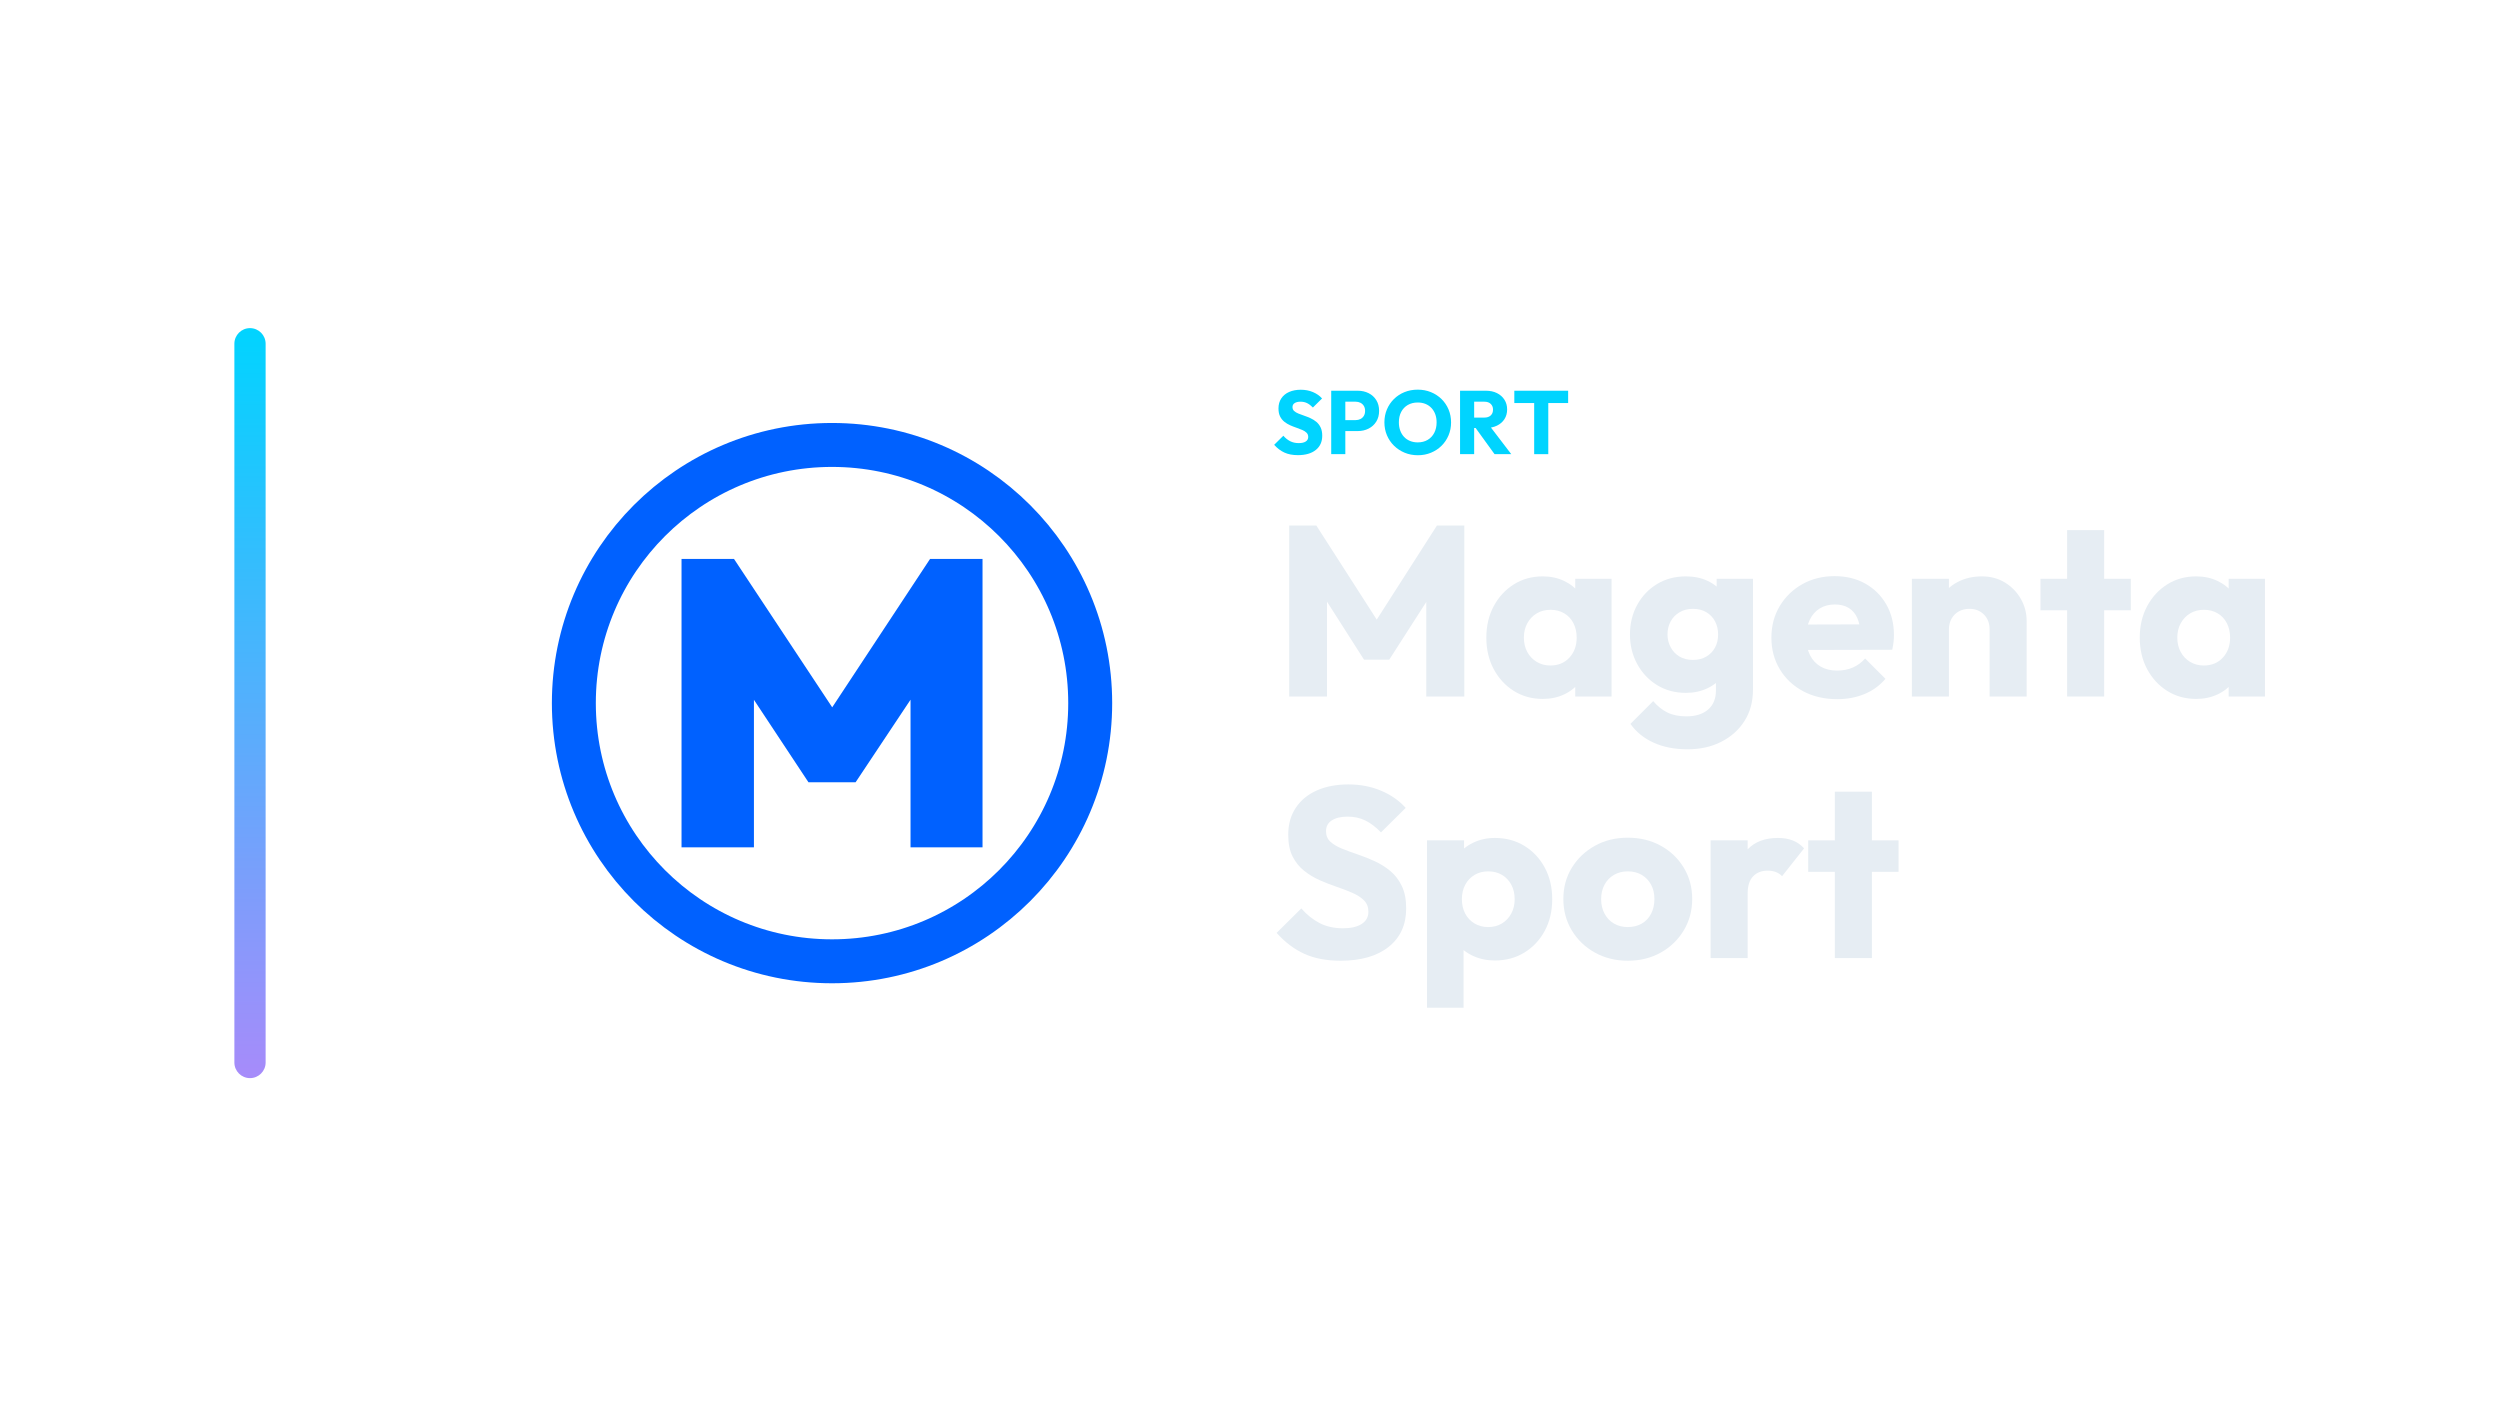
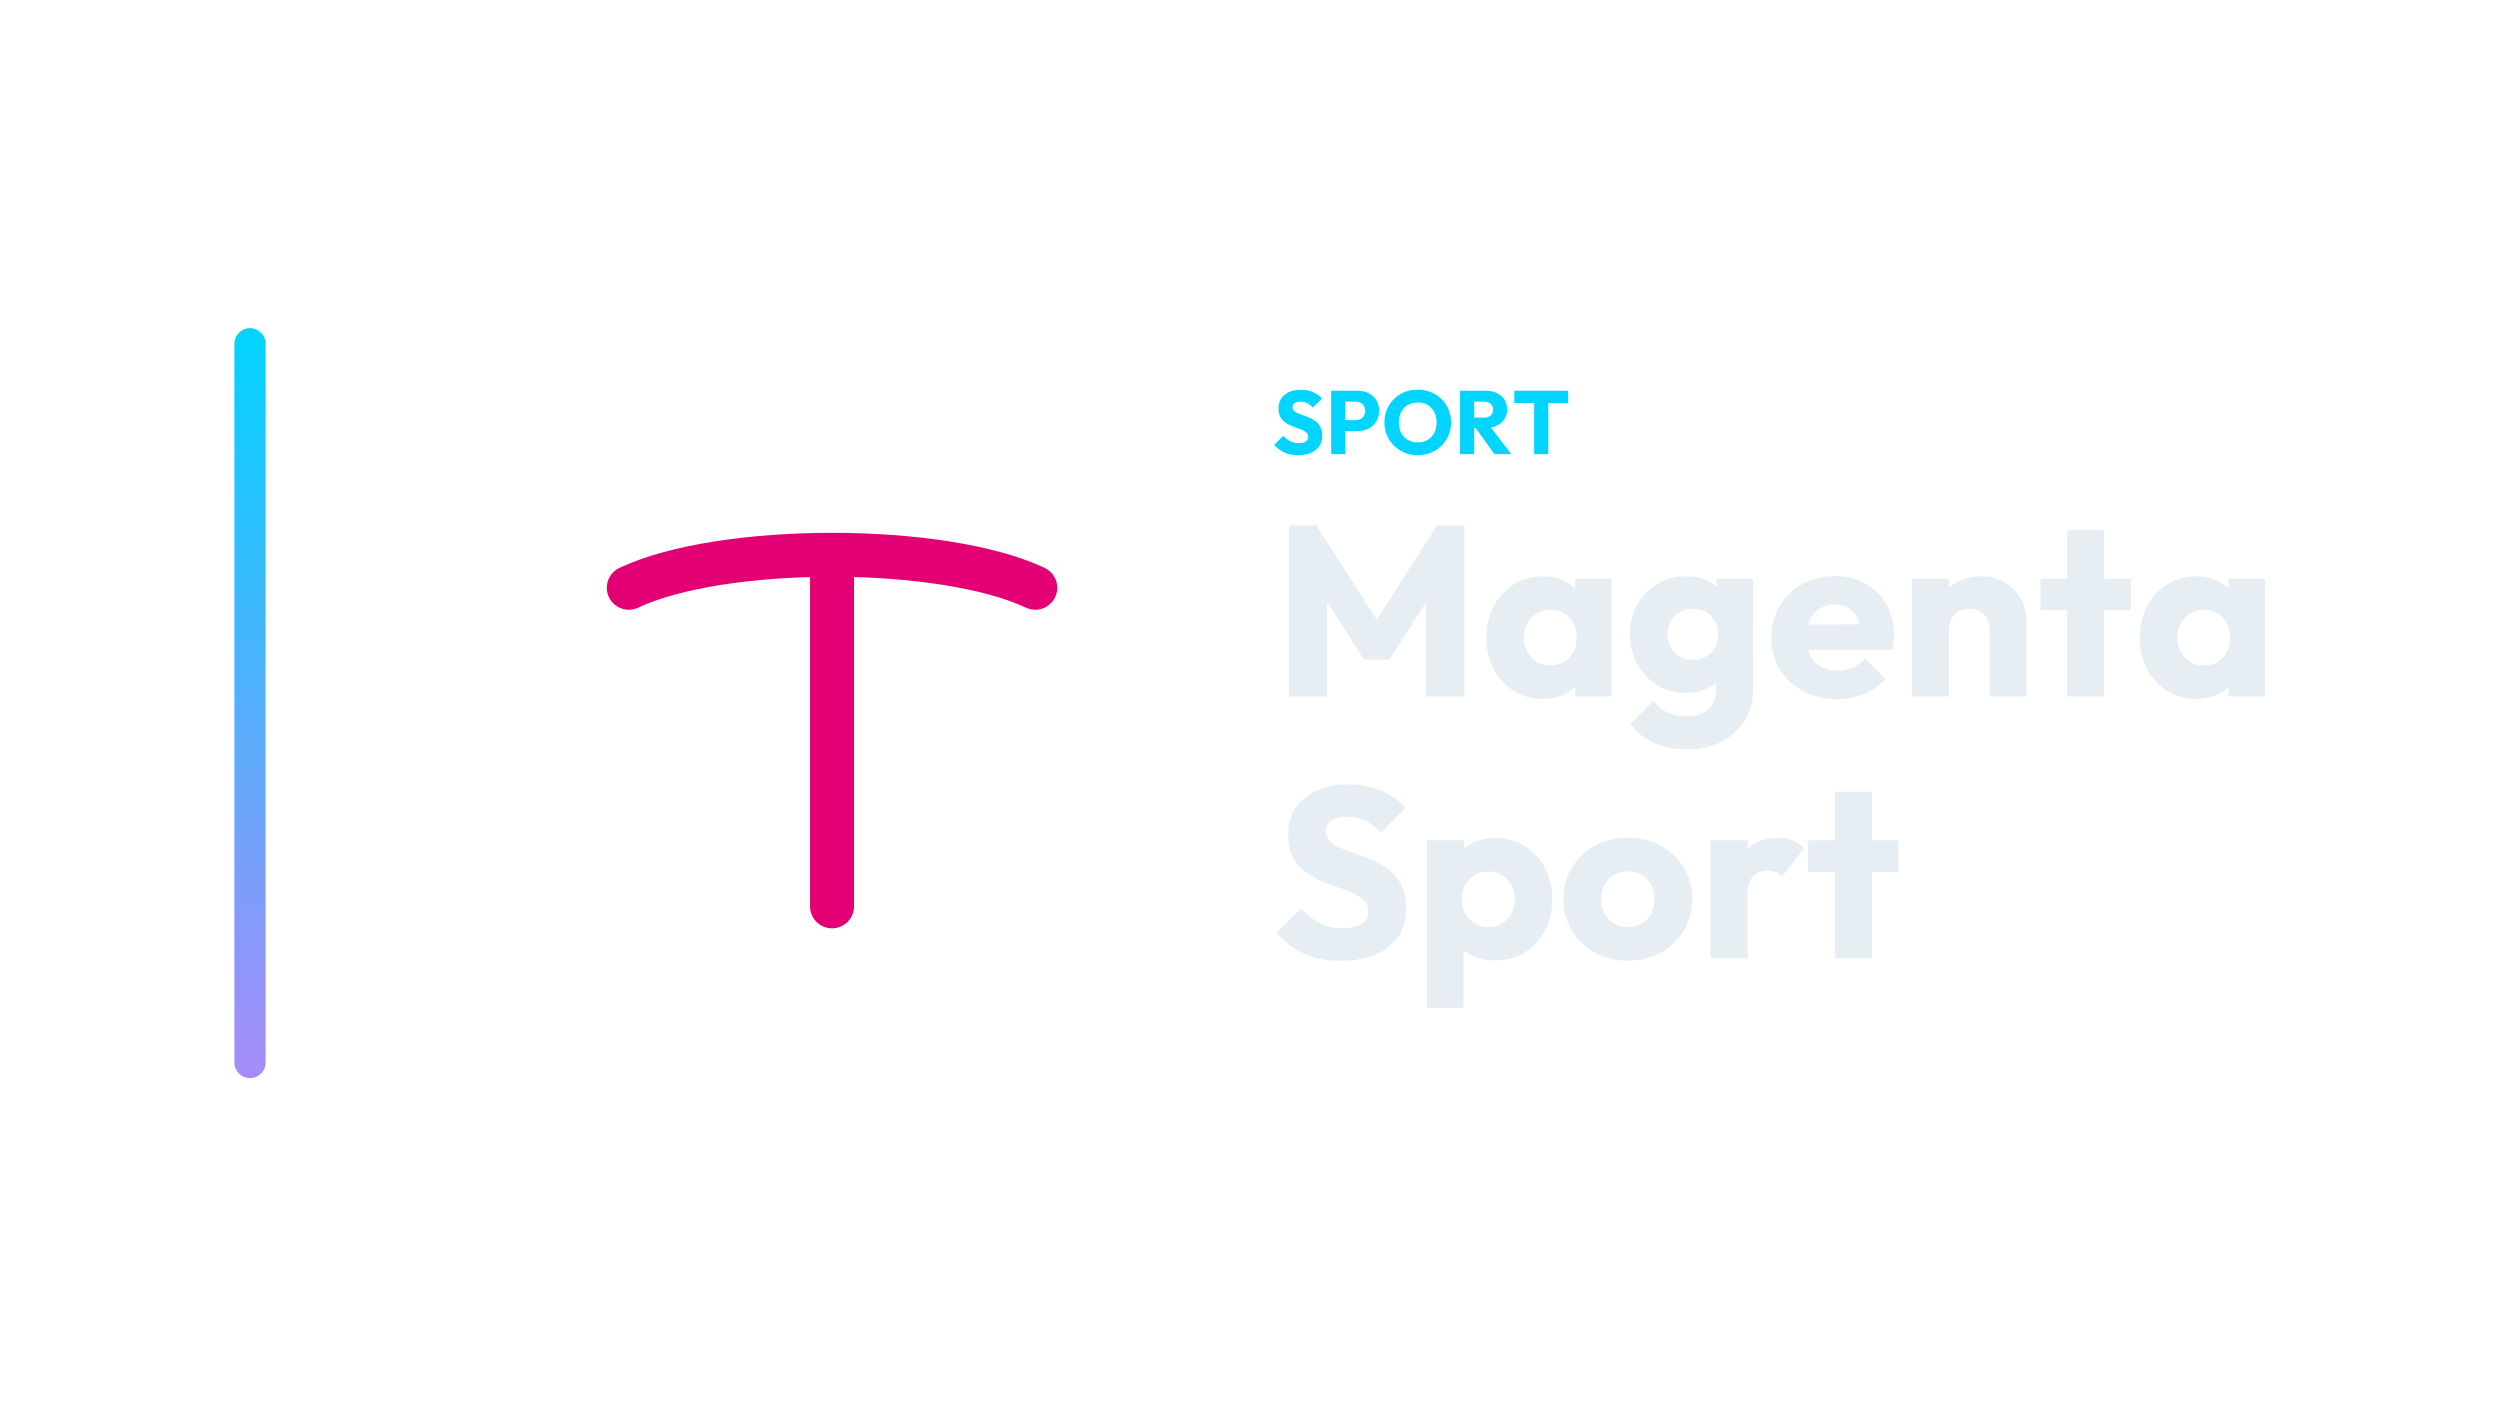
<svg xmlns="http://www.w3.org/2000/svg" width="1280" height="720" viewBox="0 0 1280 720">
  <g transform="translate(50.0,0.0)">
    <defs>
      <linearGradient id="cbRail" x1="0" y1="0" x2="0" y2="1">
        <stop offset="0%" stop-color="#00d4ff" />
        <stop offset="100%" stop-color="#a78bfa" />
      </linearGradient>
    </defs>
    <rect x="70" y="168" width="16" height="384" rx="8.0" fill="url(#cbRail)" />
    <g transform="translate(196,180) scale(0.70312)">
-       <circle cx="256" cy="256" r="188" fill="none" stroke="#0061FF" stroke-width="32.0" stroke-linecap="round" stroke-linejoin="round" />
-       <path d="M146.409 361.0V151.0H184.618L265.182 272.735H247.114L327.382 151.0H365.591V361.0H313.165V238.673L321.458 241.042L273.179 313.609H238.821L190.838 241.042L199.131 238.673V361.0Z" fill="#0061FF" stroke="none" />
+       <path d="M 108 172 C 176 140 336 140 404 172" fill="none" stroke="#E20074" stroke-width="32.0" stroke-linecap="round" stroke-linejoin="round" />
+       <path d="M 256 152 L 256 404" fill="none" stroke="#E20074" stroke-width="32.0" stroke-linecap="round" stroke-linejoin="round" />
    </g>
    <path d="M614.518 233.036Q610.516 233.036 607.641 231.725Q604.766 230.414 602.374 227.746L607.066 223.1Q608.63 224.894 610.539 225.883Q612.448 226.872 614.978 226.872Q617.278 226.872 618.543 226.044Q619.808 225.216 619.808 223.744Q619.808 222.41 618.98 221.582Q618.152 220.754 616.795 220.156Q615.438 219.558 613.805 219.006Q612.172 218.454 610.562 217.741Q608.952 217.028 607.595 215.947Q606.238 214.866 605.41 213.233Q604.582 211.6 604.582 209.116Q604.582 206.126 606.031 203.964Q607.48 201.802 610.056 200.675Q612.632 199.548 615.99 199.548Q619.394 199.548 622.223 200.744Q625.052 201.94 626.892 204.01L622.2 208.656Q620.728 207.138 619.233 206.402Q617.738 205.666 615.852 205.666Q613.966 205.666 612.862 206.379Q611.758 207.092 611.758 208.426Q611.758 209.668 612.586 210.427Q613.414 211.186 614.771 211.738Q616.128 212.29 617.761 212.842Q619.394 213.394 621.004 214.13Q622.614 214.866 623.971 215.993Q625.328 217.12 626.156 218.845Q626.984 220.57 626.984 223.1Q626.984 227.746 623.672 230.391Q620.36 233.036 614.518 233.036Z" fill="#00d4ff" stroke="none" />
    <path d="M637.104 220.708V215.096H644.096Q645.43 215.096 646.534 214.544Q647.638 213.992 648.282 212.934Q648.926 211.876 648.926 210.358Q648.926 208.886 648.282 207.828Q647.638 206.77 646.534 206.218Q645.43 205.666 644.096 205.666H637.104V200.054H645.154Q648.236 200.054 650.72 201.296Q653.204 202.538 654.653 204.861Q656.102 207.184 656.102 210.358Q656.102 213.532 654.653 215.855Q653.204 218.178 650.72 219.443Q648.236 220.708 645.154 220.708ZM631.584 232.53V200.054H638.806V232.53Z" fill="#00d4ff" stroke="none" />
    <path d="M675.974 233.082Q672.294 233.082 669.189 231.794Q666.084 230.506 663.738 228.206Q661.392 225.906 660.104 222.847Q658.816 219.788 658.816 216.246Q658.816 212.658 660.104 209.622Q661.392 206.586 663.692 204.309Q665.992 202.032 669.097 200.767Q672.202 199.502 675.882 199.502Q679.516 199.502 682.621 200.767Q685.726 202.032 688.049 204.309Q690.372 206.586 691.66 209.645Q692.948 212.704 692.948 216.292Q692.948 219.834 691.66 222.893Q690.372 225.952 688.072 228.229Q685.772 230.506 682.667 231.794Q679.562 233.082 675.974 233.082ZM675.882 226.504Q678.78 226.504 680.965 225.216Q683.15 223.928 684.346 221.605Q685.542 219.282 685.542 216.246Q685.542 213.946 684.852 212.083Q684.162 210.22 682.874 208.863Q681.586 207.506 679.815 206.793Q678.044 206.08 675.882 206.08Q672.984 206.08 670.799 207.345Q668.614 208.61 667.418 210.887Q666.222 213.164 666.222 216.246Q666.222 218.546 666.912 220.432Q667.602 222.318 668.867 223.675Q670.132 225.032 671.926 225.768Q673.72 226.504 675.882 226.504Z" fill="#00d4ff" stroke="none" />
    <path d="M703.068 219.144V213.808H709.922Q712.084 213.808 713.257 212.704Q714.43 211.6 714.43 209.714Q714.43 207.966 713.28 206.816Q712.13 205.666 709.968 205.666H703.068V200.054H710.796Q714.016 200.054 716.454 201.273Q718.892 202.492 720.272 204.654Q721.652 206.816 721.652 209.622Q721.652 212.474 720.272 214.613Q718.892 216.752 716.408 217.948Q713.924 219.144 710.566 219.144ZM697.548 232.53V200.054H704.77V232.53ZM715.212 232.53 705.092 218.546 711.716 216.752 723.768 232.53Z" fill="#00d4ff" stroke="none" />
    <path d="M735.498 232.53V200.514H742.72V232.53ZM725.332 206.356V200.054H752.886V206.356Z" fill="#00d4ff" stroke="none" />
    <path d="M610.07 356.61V269.066H623.958L658.43 322.758H651.362L685.71 269.066H699.722V356.61H680.254V301.926L683.726 302.794L661.282 337.762H648.386L626.066 302.794L629.414 301.926V356.61Z" fill="#E6EDF3" stroke="none" />
    <path d="M739.898 357.85Q731.59 357.85 725.08 353.758Q718.57 349.666 714.788 342.598Q711.006 335.53 711.006 326.478Q711.006 317.426 714.788 310.358Q718.57 303.29 725.08 299.198Q731.59 295.106 739.898 295.106Q745.974 295.106 750.872 297.462Q755.77 299.818 758.87 303.972Q761.97 308.126 762.342 313.458V339.498Q761.97 344.83 758.932 348.984Q755.894 353.138 750.934 355.494Q745.974 357.85 739.898 357.85ZM743.742 340.738Q749.818 340.738 753.538 336.708Q757.258 332.678 757.258 326.478Q757.258 322.262 755.584 319.038Q753.91 315.814 750.872 314.016Q747.834 312.218 743.866 312.218Q739.898 312.218 736.86 314.016Q733.822 315.814 732.024 319.038Q730.226 322.262 730.226 326.478Q730.226 330.57 731.962 333.794Q733.698 337.018 736.798 338.878Q739.898 340.738 743.742 340.738ZM756.514 356.61V340.366L759.366 325.734L756.514 311.102V296.346H775.114V356.61Z" fill="#E6EDF3" stroke="none" />
    <path d="M814.05 383.642Q804.13 383.642 796.628 380.232Q789.126 376.822 784.786 370.622L796.442 358.966Q799.666 362.81 803.696 364.794Q807.726 366.778 813.43 366.778Q820.498 366.778 824.528 363.306Q828.558 359.834 828.558 353.51V338.134L831.782 324.99L828.93 311.846V296.346H847.53V353.014Q847.53 362.314 843.19 369.134Q838.85 375.954 831.286 379.798Q823.722 383.642 814.05 383.642ZM813.182 354.75Q804.874 354.75 798.426 350.782Q791.978 346.814 788.258 339.994Q784.538 333.174 784.538 324.866Q784.538 316.434 788.258 309.676Q791.978 302.918 798.426 299.012Q804.874 295.106 813.182 295.106Q819.382 295.106 824.28 297.4Q829.178 299.694 832.216 303.848Q835.254 308.002 835.626 313.458V336.398Q835.254 341.73 832.216 345.884Q829.178 350.038 824.218 352.394Q819.258 354.75 813.182 354.75ZM816.778 337.886Q820.746 337.886 823.66 336.15Q826.574 334.414 828.124 331.5Q829.674 328.586 829.674 324.866Q829.674 321.146 828.124 318.17Q826.574 315.194 823.66 313.458Q820.746 311.722 816.778 311.722Q812.934 311.722 809.958 313.458Q806.982 315.194 805.37 318.17Q803.758 321.146 803.758 324.866Q803.758 328.338 805.37 331.376Q806.982 334.414 809.896 336.15Q812.81 337.886 816.778 337.886Z" fill="#E6EDF3" stroke="none" />
    <path d="M890.682 357.974Q880.886 357.974 873.26 353.944Q865.634 349.914 861.294 342.722Q856.954 335.53 856.954 326.478Q856.954 317.426 861.232 310.296Q865.51 303.166 872.826 299.074Q880.142 294.982 889.318 294.982Q898.246 294.982 905.066 298.826Q911.886 302.67 915.792 309.49Q919.698 316.31 919.698 325.114Q919.698 326.726 919.512 328.524Q919.326 330.322 918.83 332.678L866.874 332.802V319.782L910.77 319.658L902.586 325.114Q902.462 319.906 900.974 316.496Q899.486 313.086 896.572 311.288Q893.658 309.49 889.442 309.49Q884.978 309.49 881.692 311.536Q878.406 313.582 876.608 317.302Q874.81 321.022 874.81 326.354Q874.81 331.686 876.732 335.468Q878.654 339.25 882.188 341.296Q885.722 343.342 890.558 343.342Q895.022 343.342 898.618 341.792Q902.214 340.242 904.942 337.142L915.358 347.558Q910.894 352.766 904.57 355.37Q898.246 357.974 890.682 357.974Z" fill="#E6EDF3" stroke="none" />
    <path d="M968.678 356.61V322.262Q968.678 317.55 965.764 314.636Q962.85 311.722 958.386 311.722Q955.286 311.722 952.93 313.024Q950.574 314.326 949.21 316.744Q947.846 319.162 947.846 322.262L940.53 318.666Q940.53 311.598 943.63 306.266Q946.73 300.934 952.248 298.02Q957.766 295.106 964.71 295.106Q971.406 295.106 976.552 298.268Q981.698 301.43 984.674 306.638Q987.65 311.846 987.65 318.046V356.61ZM928.874 356.61V296.346H947.846V356.61Z" fill="#E6EDF3" stroke="none" />
    <path d="M1008.358 356.61V271.422H1027.33V356.61ZM994.718 312.466V296.346H1040.97V312.466Z" fill="#E6EDF3" stroke="none" />
    <path d="M1074.45 357.85Q1066.142 357.85 1059.632 353.758Q1053.122 349.666 1049.34 342.598Q1045.558 335.53 1045.558 326.478Q1045.558 317.426 1049.34 310.358Q1053.122 303.29 1059.632 299.198Q1066.142 295.106 1074.45 295.106Q1080.526 295.106 1085.424 297.462Q1090.322 299.818 1093.422 303.972Q1096.522 308.126 1096.894 313.458V339.498Q1096.522 344.83 1093.484 348.984Q1090.446 353.138 1085.486 355.494Q1080.526 357.85 1074.45 357.85ZM1078.294 340.738Q1084.37 340.738 1088.09 336.708Q1091.81 332.678 1091.81 326.478Q1091.81 322.262 1090.136 319.038Q1088.462 315.814 1085.424 314.016Q1082.386 312.218 1078.418 312.218Q1074.45 312.218 1071.412 314.016Q1068.374 315.814 1066.576 319.038Q1064.778 322.262 1064.778 326.478Q1064.778 330.57 1066.514 333.794Q1068.25 337.018 1071.35 338.878Q1074.45 340.738 1078.294 340.738ZM1091.066 356.61V340.366L1093.918 325.734L1091.066 311.102V296.346H1109.666V356.61Z" fill="#E6EDF3" stroke="none" />
    <path d="M636.358 491.894Q625.57 491.894 617.82 488.36Q610.07 484.826 603.622 477.634L616.27 465.11Q620.486 469.946 625.632 472.612Q630.778 475.278 637.598 475.278Q643.798 475.278 647.208 473.046Q650.618 470.814 650.618 466.846Q650.618 463.25 648.386 461.018Q646.154 458.786 642.496 457.174Q638.838 455.562 634.436 454.074Q630.034 452.586 625.694 450.664Q621.354 448.742 617.696 445.828Q614.038 442.914 611.806 438.512Q609.574 434.11 609.574 427.414Q609.574 419.354 613.48 413.526Q617.386 407.698 624.33 404.66Q631.274 401.622 640.326 401.622Q649.502 401.622 657.128 404.846Q664.754 408.07 669.714 413.65L657.066 426.174Q653.098 422.082 649.068 420.098Q645.038 418.114 639.954 418.114Q634.87 418.114 631.894 420.036Q628.918 421.958 628.918 425.554Q628.918 428.902 631.15 430.948Q633.382 432.994 637.04 434.482Q640.698 435.97 645.1 437.458Q649.502 438.946 653.842 440.93Q658.182 442.914 661.84 445.952Q665.498 448.99 667.73 453.64Q669.962 458.29 669.962 465.11Q669.962 477.634 661.034 484.764Q652.106 491.894 636.358 491.894Z" fill="#E6EDF3" stroke="none" />
    <path d="M715.346 491.77Q709.27 491.77 704.186 489.414Q699.102 487.058 695.878 482.904Q692.654 478.75 692.158 473.418V447.998Q692.654 442.666 695.878 438.326Q699.102 433.986 704.186 431.506Q709.27 429.026 715.346 429.026Q723.902 429.026 730.536 433.118Q737.17 437.21 740.952 444.278Q744.734 451.346 744.734 460.398Q744.734 469.45 740.952 476.518Q737.17 483.586 730.536 487.678Q723.902 491.77 715.346 491.77ZM680.626 515.95V430.266H699.598V445.766L696.498 460.398L699.35 475.03V515.95ZM711.874 474.658Q715.966 474.658 719.004 472.798Q722.042 470.938 723.778 467.714Q725.514 464.49 725.514 460.398Q725.514 456.182 723.778 452.958Q722.042 449.734 719.004 447.936Q715.966 446.138 711.998 446.138Q708.03 446.138 704.992 447.936Q701.954 449.734 700.218 452.958Q698.482 456.182 698.482 460.398Q698.482 464.49 700.156 467.714Q701.83 470.938 704.93 472.798Q708.03 474.658 711.874 474.658Z" fill="#E6EDF3" stroke="none" />
    <path d="M783.422 491.894Q774.122 491.894 766.62 487.74Q759.118 483.586 754.778 476.394Q750.438 469.202 750.438 460.274Q750.438 451.346 754.778 444.278Q759.118 437.21 766.558 433.056Q773.998 428.902 783.422 428.902Q792.846 428.902 800.286 432.994Q807.726 437.086 812.066 444.216Q816.406 451.346 816.406 460.274Q816.406 469.202 812.066 476.394Q807.726 483.586 800.286 487.74Q792.846 491.894 783.422 491.894ZM783.422 474.658Q787.514 474.658 790.614 472.86Q793.714 471.062 795.388 467.776Q797.062 464.49 797.062 460.274Q797.062 456.058 795.326 452.896Q793.59 449.734 790.552 447.936Q787.514 446.138 783.422 446.138Q779.454 446.138 776.354 447.936Q773.254 449.734 771.518 452.958Q769.782 456.182 769.782 460.398Q769.782 464.49 771.518 467.776Q773.254 471.062 776.354 472.86Q779.454 474.658 783.422 474.658Z" fill="#E6EDF3" stroke="none" />
    <path d="M825.83 490.53V430.266H844.802V490.53ZM844.802 457.422 836.866 451.222Q839.222 440.682 844.802 434.854Q850.382 429.026 860.302 429.026Q864.642 429.026 867.928 430.328Q871.214 431.63 873.694 434.358L862.41 448.618Q861.17 447.254 859.31 446.51Q857.45 445.766 855.094 445.766Q850.382 445.766 847.592 448.68Q844.802 451.594 844.802 457.422Z" fill="#E6EDF3" stroke="none" />
    <path d="M889.442 490.53V405.342H908.414V490.53ZM875.802 446.386V430.266H922.054V446.386Z" fill="#E6EDF3" stroke="none" />
  </g>
</svg>
